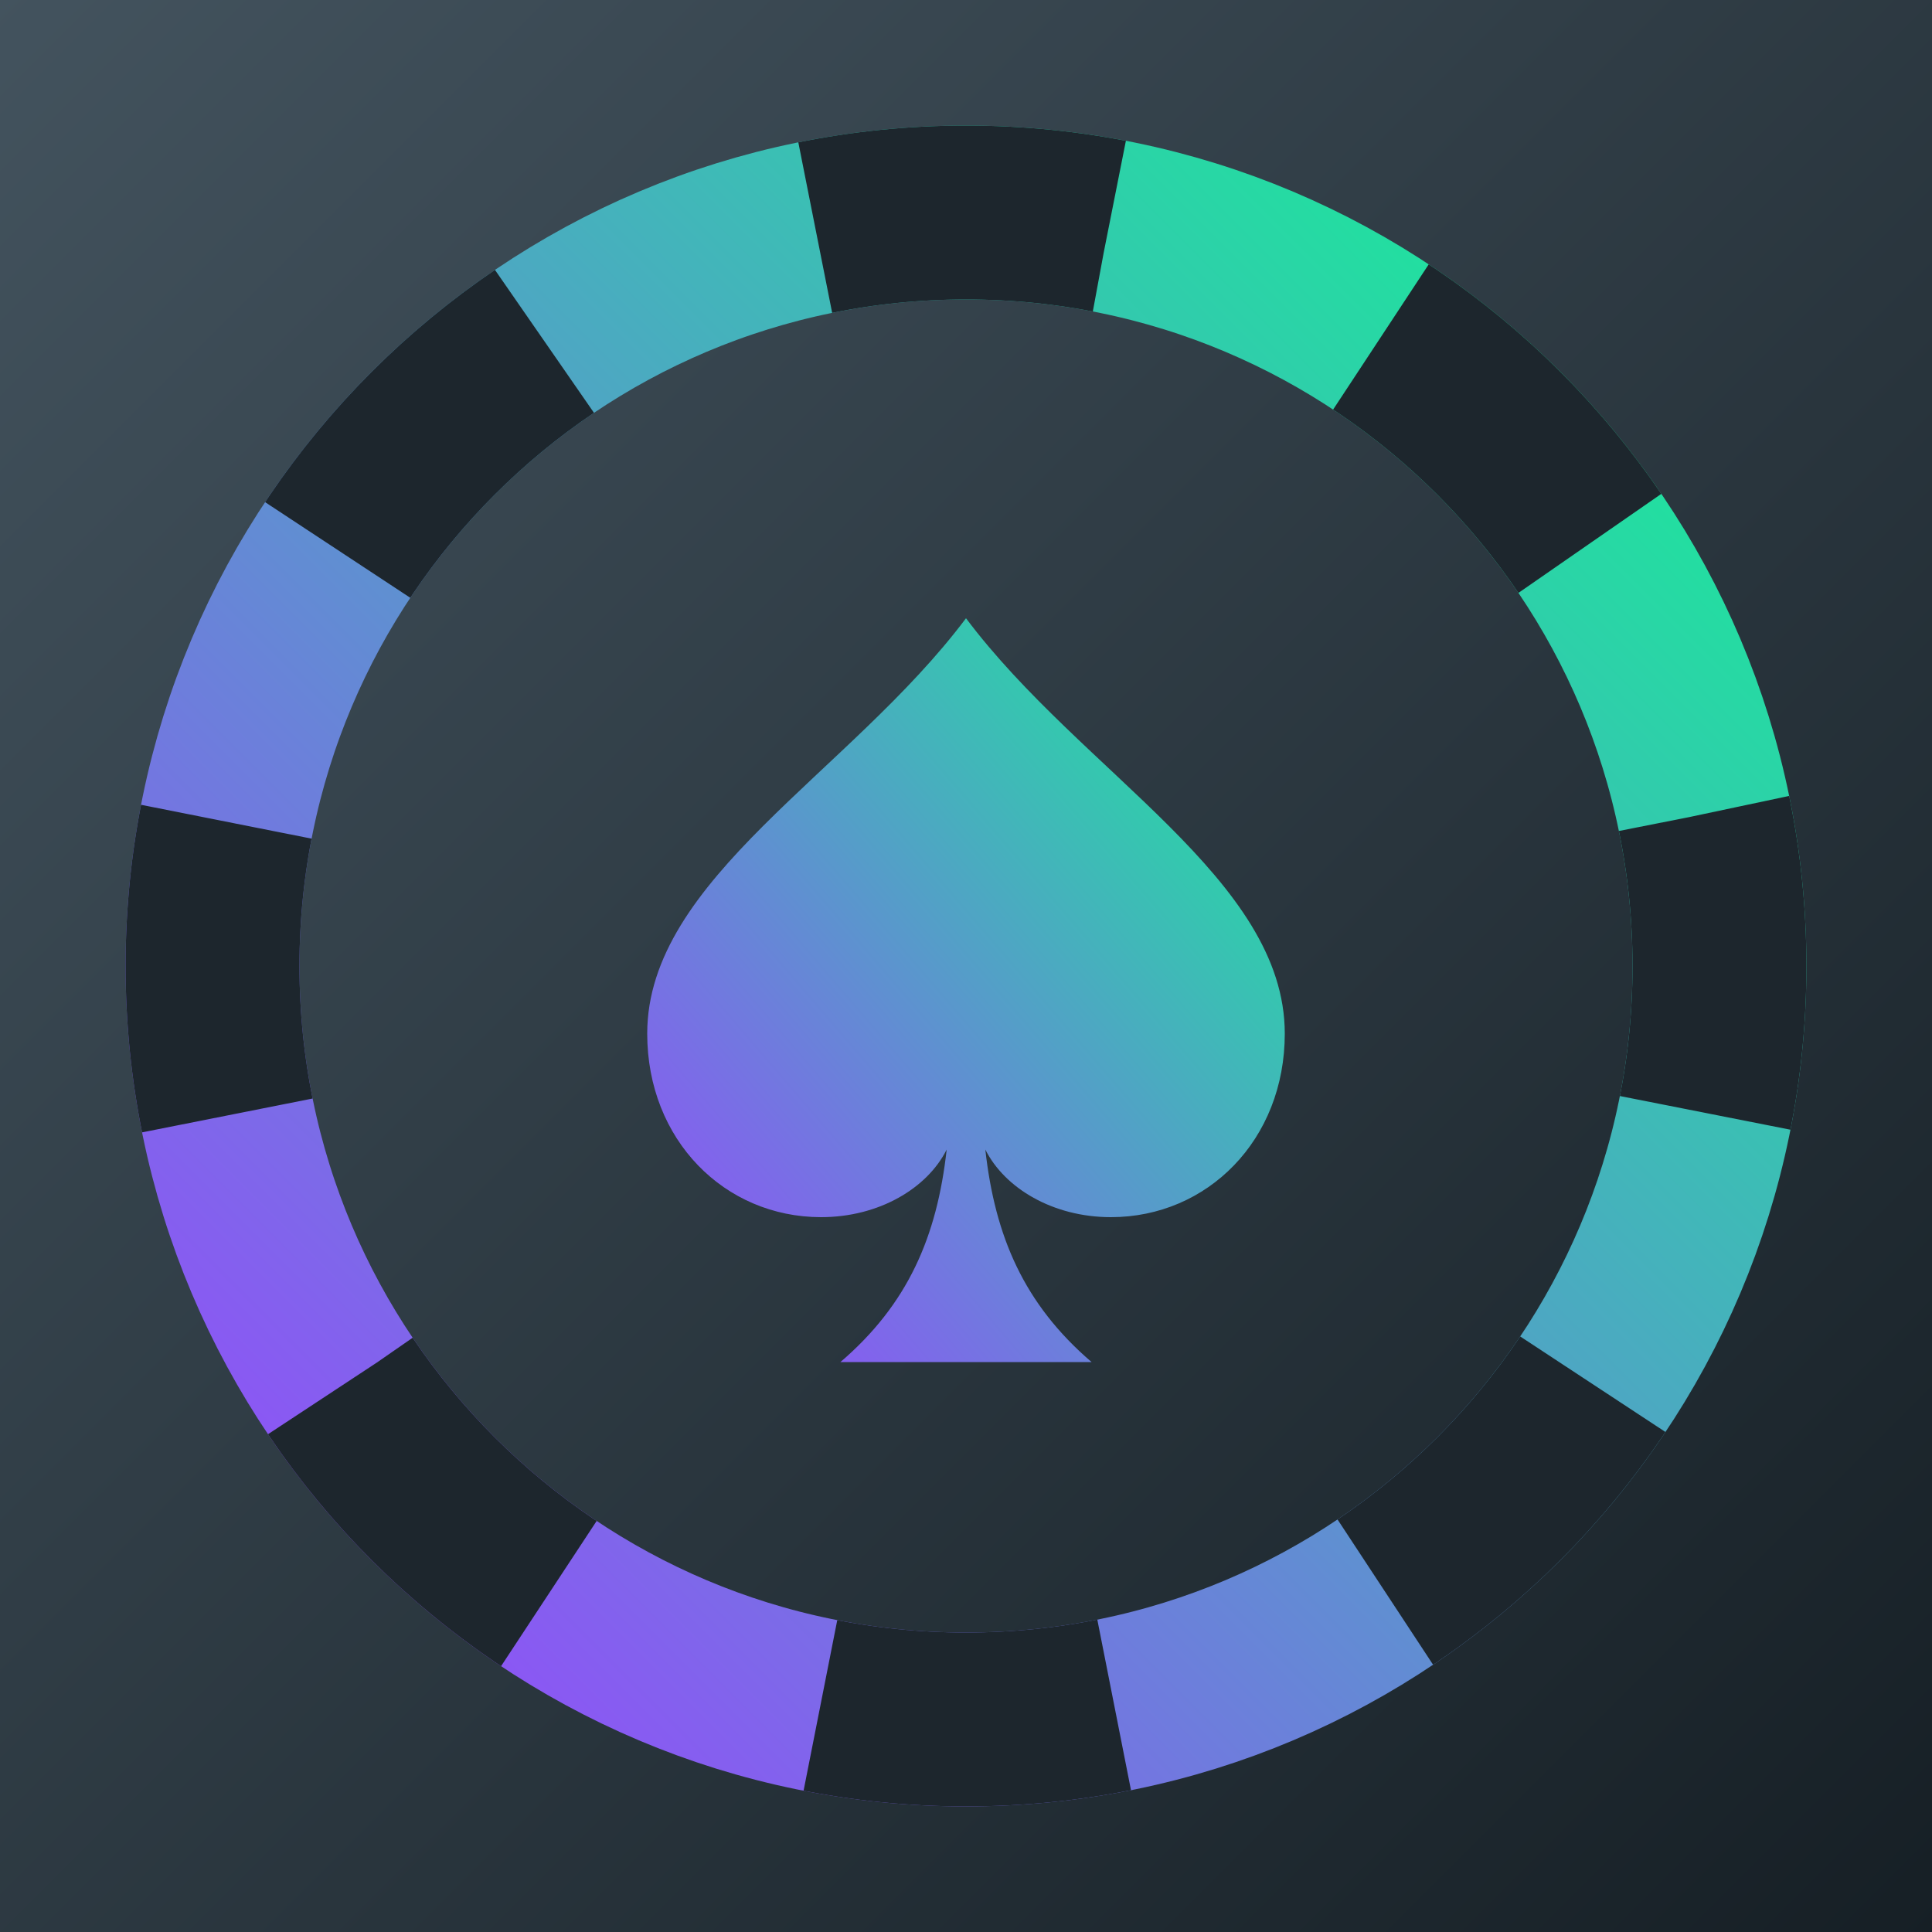
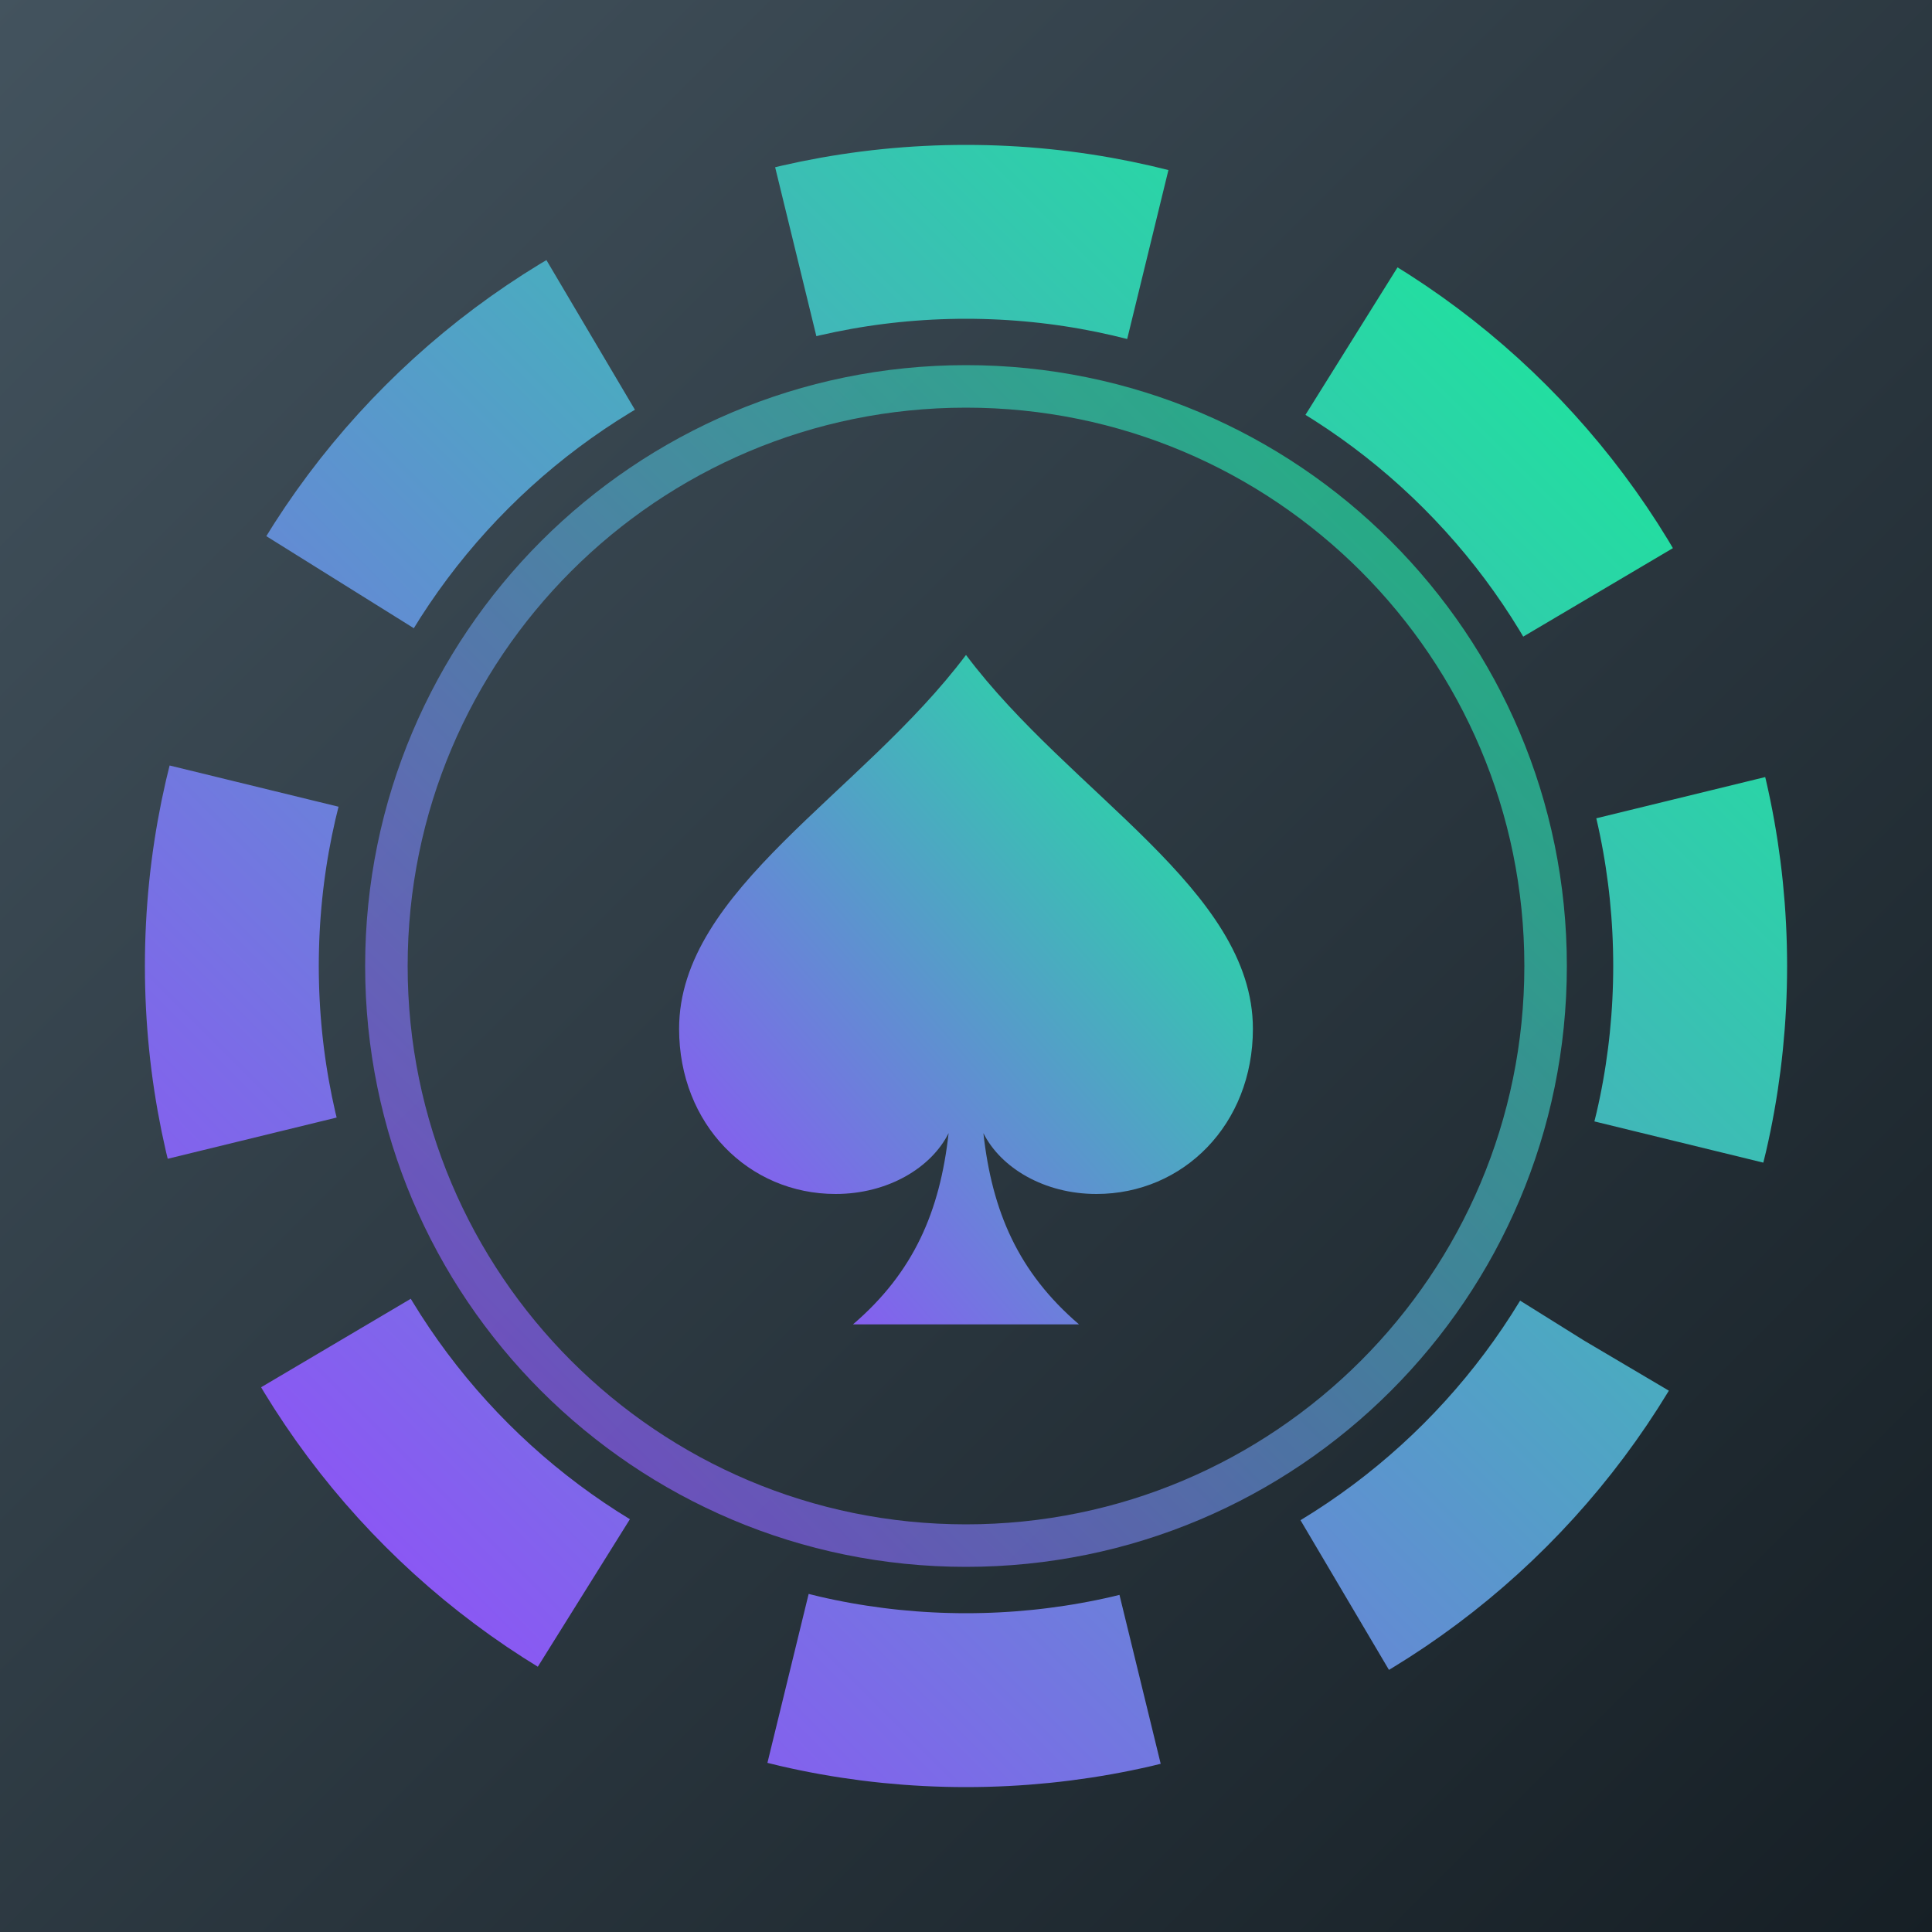
<svg xmlns="http://www.w3.org/2000/svg" viewBox="0 0 100 100" width="180" height="180">
  <defs>
    <linearGradient id="tile" x1="0" y1="0" x2="1" y2="1">
      <stop offset="0" stop-color="#43535e" />
      <stop offset="1" stop-color="#161f25" />
    </linearGradient>
    <linearGradient id="suit" x1="0" y1="1" x2="1" y2="0">
      <stop offset="0" stop-color="#9945FF" />
      <stop offset="1" stop-color="#14F195" />
    </linearGradient>
  </defs>
  <rect x="0" y="0" width="100" height="100" fill="url(#tile)" />
-   <circle cx="50" cy="50" r="39" fill="none" stroke="url(#suit)" stroke-width="9" />
-   <circle cx="50" cy="50" r="39" fill="none" stroke="#1d262d" stroke-width="9" stroke-dasharray="15.3 15.3" stroke-dashoffset="7.65" />
-   <g transform="translate(50 51) scale(0.50) translate(-50 -50)">
+   <circle cx="50" cy="50" r="38" fill="none" stroke="url(#suit)" stroke-width="9" stroke-dasharray="18.4 11.5" stroke-dashoffset="9.2" />
+   <circle cx="50" cy="50" r="30" fill="none" stroke="url(#suit)" stroke-width="2.2" opacity="0.7" />
+   <g transform="translate(50 51) scale(0.45) translate(-50 -50)">
    <path fill="url(#suit)" d="M50 12 C 38 28, 17 39, 17 55 C 17 66, 25 74, 35 74 C 41 74, 46 71, 48 67 C 47 76, 44 83, 37 89 L 63 89 C 56 83, 53 76, 52 67 C 54 71, 59 74, 65 74 C 75 74, 83 66, 83 55 C 83 39, 62 28, 50 12 Z" />
  </g>
</svg>
